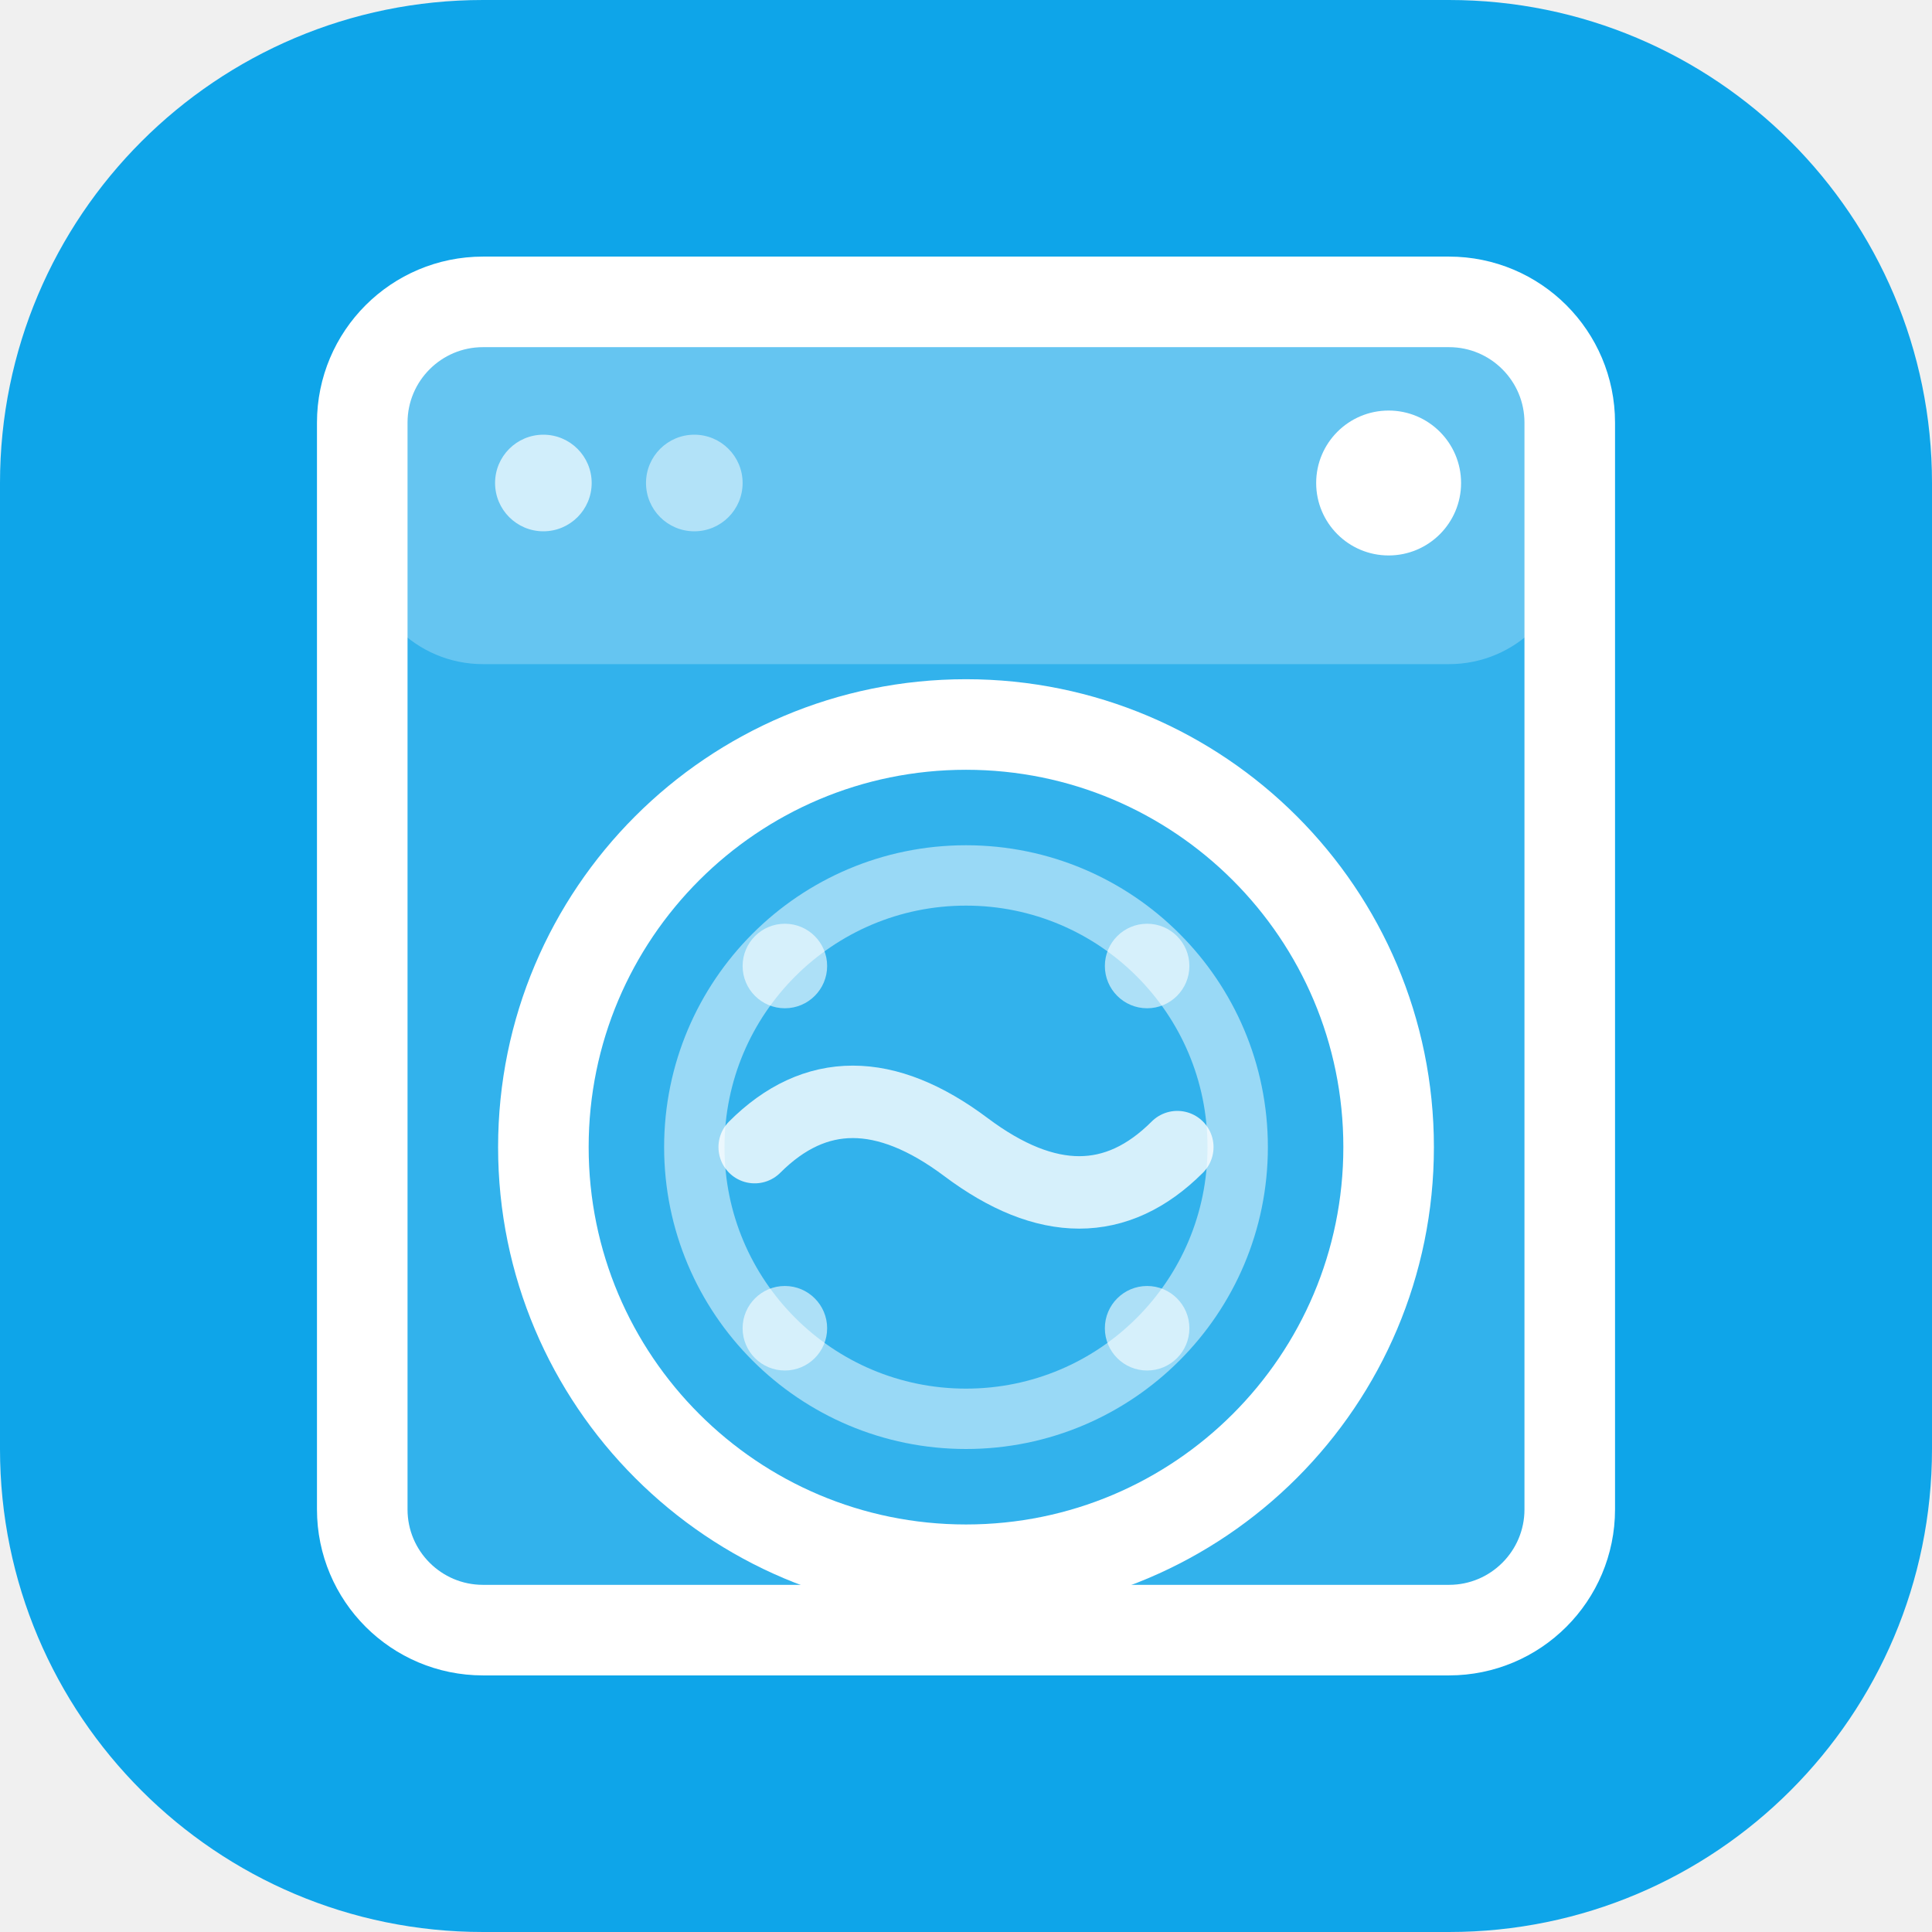
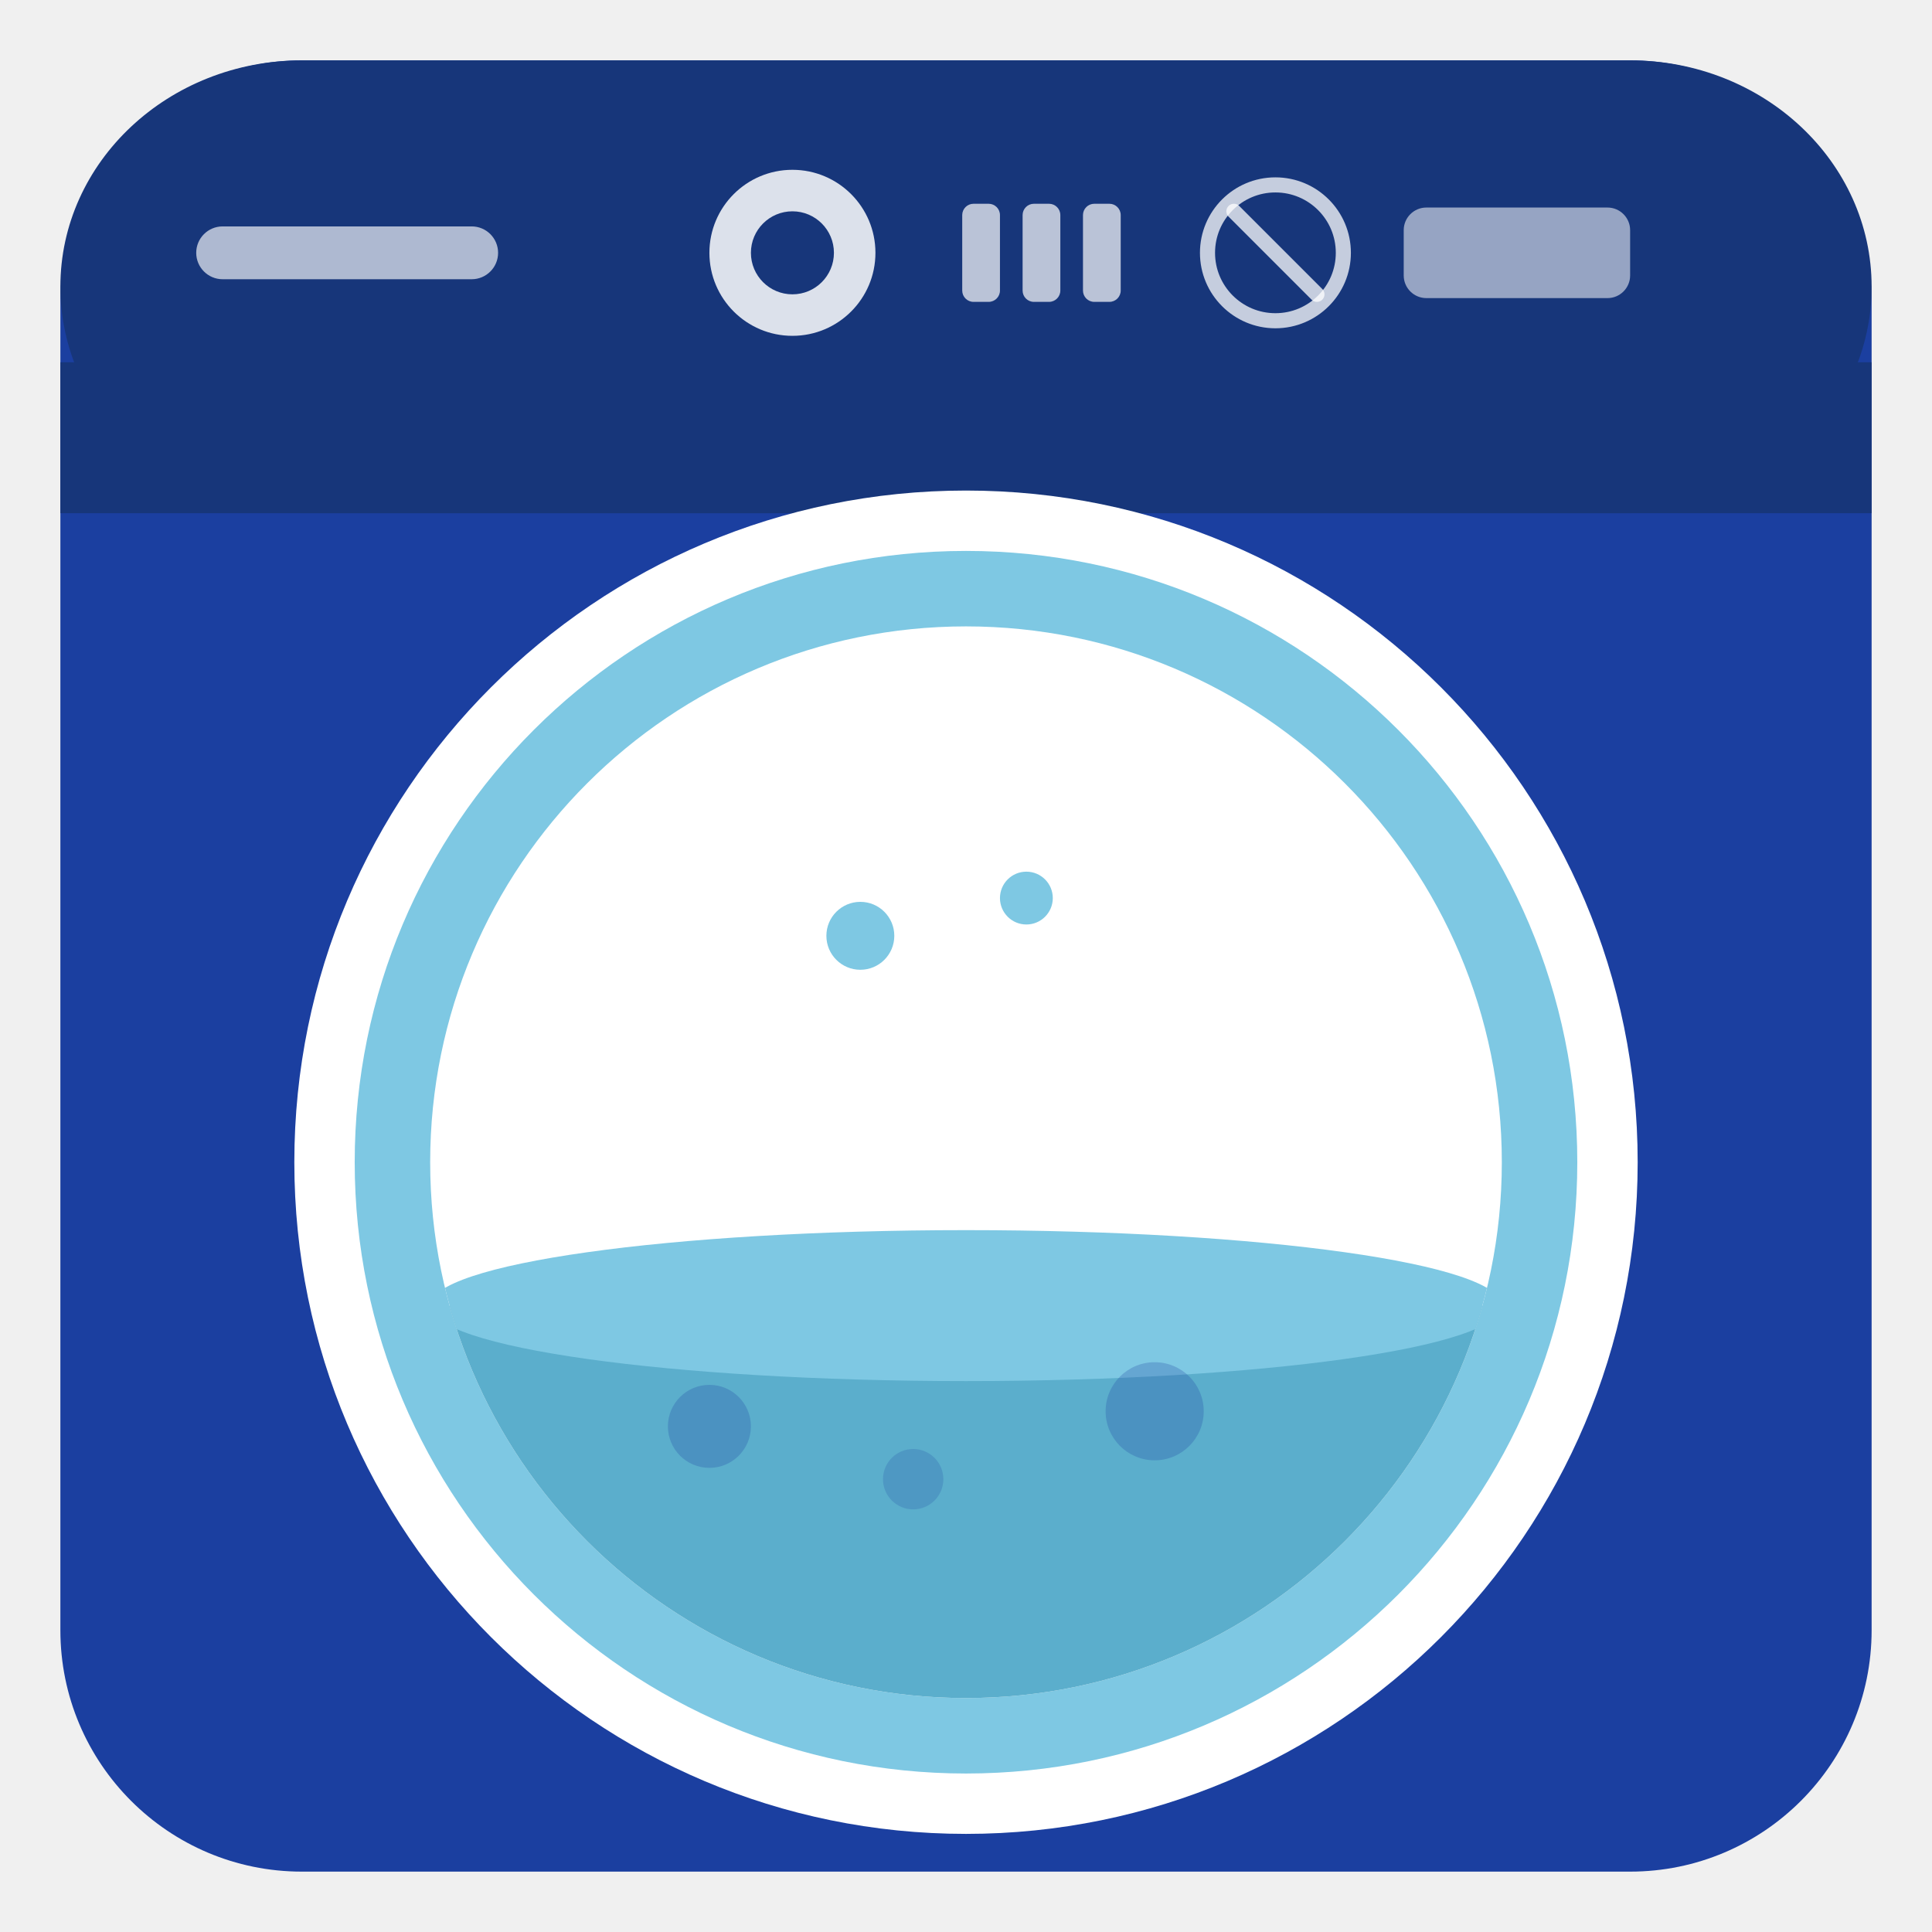
- <svg xmlns="http://www.w3.org/2000/svg" viewBox="0 0 32 32" fill="none">
-   <rect width="32" height="32" rx="8" fill="#0ea5e9" />
-   <rect x="6" y="5" width="20" height="22" rx="2" fill="white" opacity="0.15" />
-   <rect x="6" y="5" width="20" height="22" rx="2" stroke="white" stroke-width="1.5" />
-   <rect x="6" y="5" width="20" height="6" rx="2" fill="white" opacity="0.25" />
-   <circle cx="23" cy="8" r="1.2" fill="white" />
-   <circle cx="9" cy="8" r="0.8" fill="white" opacity="0.7" />
-   <circle cx="11.5" cy="8" r="0.8" fill="white" opacity="0.5" />
-   <circle cx="16" cy="19" r="7" stroke="white" stroke-width="1.5" />
-   <circle cx="16" cy="19" r="4.5" stroke="white" stroke-width="1" opacity="0.5" />
-   <path d="M12.5 19 Q14 17.5 16 19 Q18 20.5 19.5 19" stroke="white" stroke-width="1.2" stroke-linecap="round" opacity="0.8" />
-   <circle cx="13" cy="16" r="0.7" fill="white" opacity="0.6" />
-   <circle cx="19" cy="16" r="0.7" fill="white" opacity="0.6" />
-   <circle cx="13" cy="22" r="0.7" fill="white" opacity="0.6" />
-   <circle cx="19" cy="22" r="0.7" fill="white" opacity="0.6" />
+ <svg xmlns="http://www.w3.org/2000/svg" viewBox="0 0 512 512" width="512" height="512">
+   <rect x="16" y="16" width="480" height="480" rx="64" ry="64" fill="#1B3FA0" />
+   <rect x="16" y="16" width="480" height="120" rx="64" ry="64" fill="#17367A" />
+   <rect x="16" y="96" width="480" height="40" fill="#17367A" />
+   <rect x="52" y="60" width="80" height="14" rx="7" fill="#FFFFFF" opacity="0.65" />
+   <circle cx="210" cy="67" r="22" fill="#FFFFFF" opacity="0.85" />
+   <circle cx="210" cy="67" r="11" fill="#17367A" />
+   <rect x="255" y="54" width="10" height="26" rx="3" fill="#FFFFFF" opacity="0.7" />
+   <rect x="271" y="54" width="10" height="26" rx="3" fill="#FFFFFF" opacity="0.7" />
+   <rect x="287" y="54" width="10" height="26" rx="3" fill="#FFFFFF" opacity="0.7" />
+   <circle cx="338" cy="67" r="18" fill="none" stroke="#FFFFFF" stroke-width="4" opacity="0.75" />
+   <line x1="327" y1="56" x2="349" y2="78" stroke="#FFFFFF" stroke-width="4" stroke-linecap="round" opacity="0.75" />
+   <rect x="372" y="55" width="60" height="24" rx="6" fill="#FFFFFF" opacity="0.55" />
+   <circle cx="256" cy="308" r="178" fill="#FFFFFF" />
+   <circle cx="256" cy="308" r="162" fill="#7EC8E3" />
+   <circle cx="256" cy="308" r="142" fill="#FFFFFF" />
+   <clipPath id="drum">
+     <circle cx="256" cy="308" r="142" />
+   </clipPath>
+   <rect x="114" y="346" width="284" height="110" fill="#5BAECC" clip-path="url(#drum)" />
+   <ellipse cx="256" cy="346" rx="142" ry="20" fill="#7EC8E3" clip-path="url(#drum)" />
+   <circle cx="188" cy="378" r="11" fill="#1B3FA0" opacity="0.25" clip-path="url(#drum)" />
+   <circle cx="242" cy="392" r="8" fill="#1B3FA0" opacity="0.2" clip-path="url(#drum)" />
+   <circle cx="306" cy="374" r="13" fill="#1B3FA0" opacity="0.25" clip-path="url(#drum)" />
+   <circle cx="206" cy="300" r="18" fill="#FFFFFF" opacity="0.9" />
+   <circle cx="256" cy="270" r="14" fill="#FFFFFF" opacity="0.85" />
+   <circle cx="300" cy="295" r="12" fill="#FFFFFF" opacity="0.8" />
+   <circle cx="228" cy="248" r="9" fill="#7EC8E3" />
+   <circle cx="272" cy="238" r="7" fill="#7EC8E3" />
</svg>
